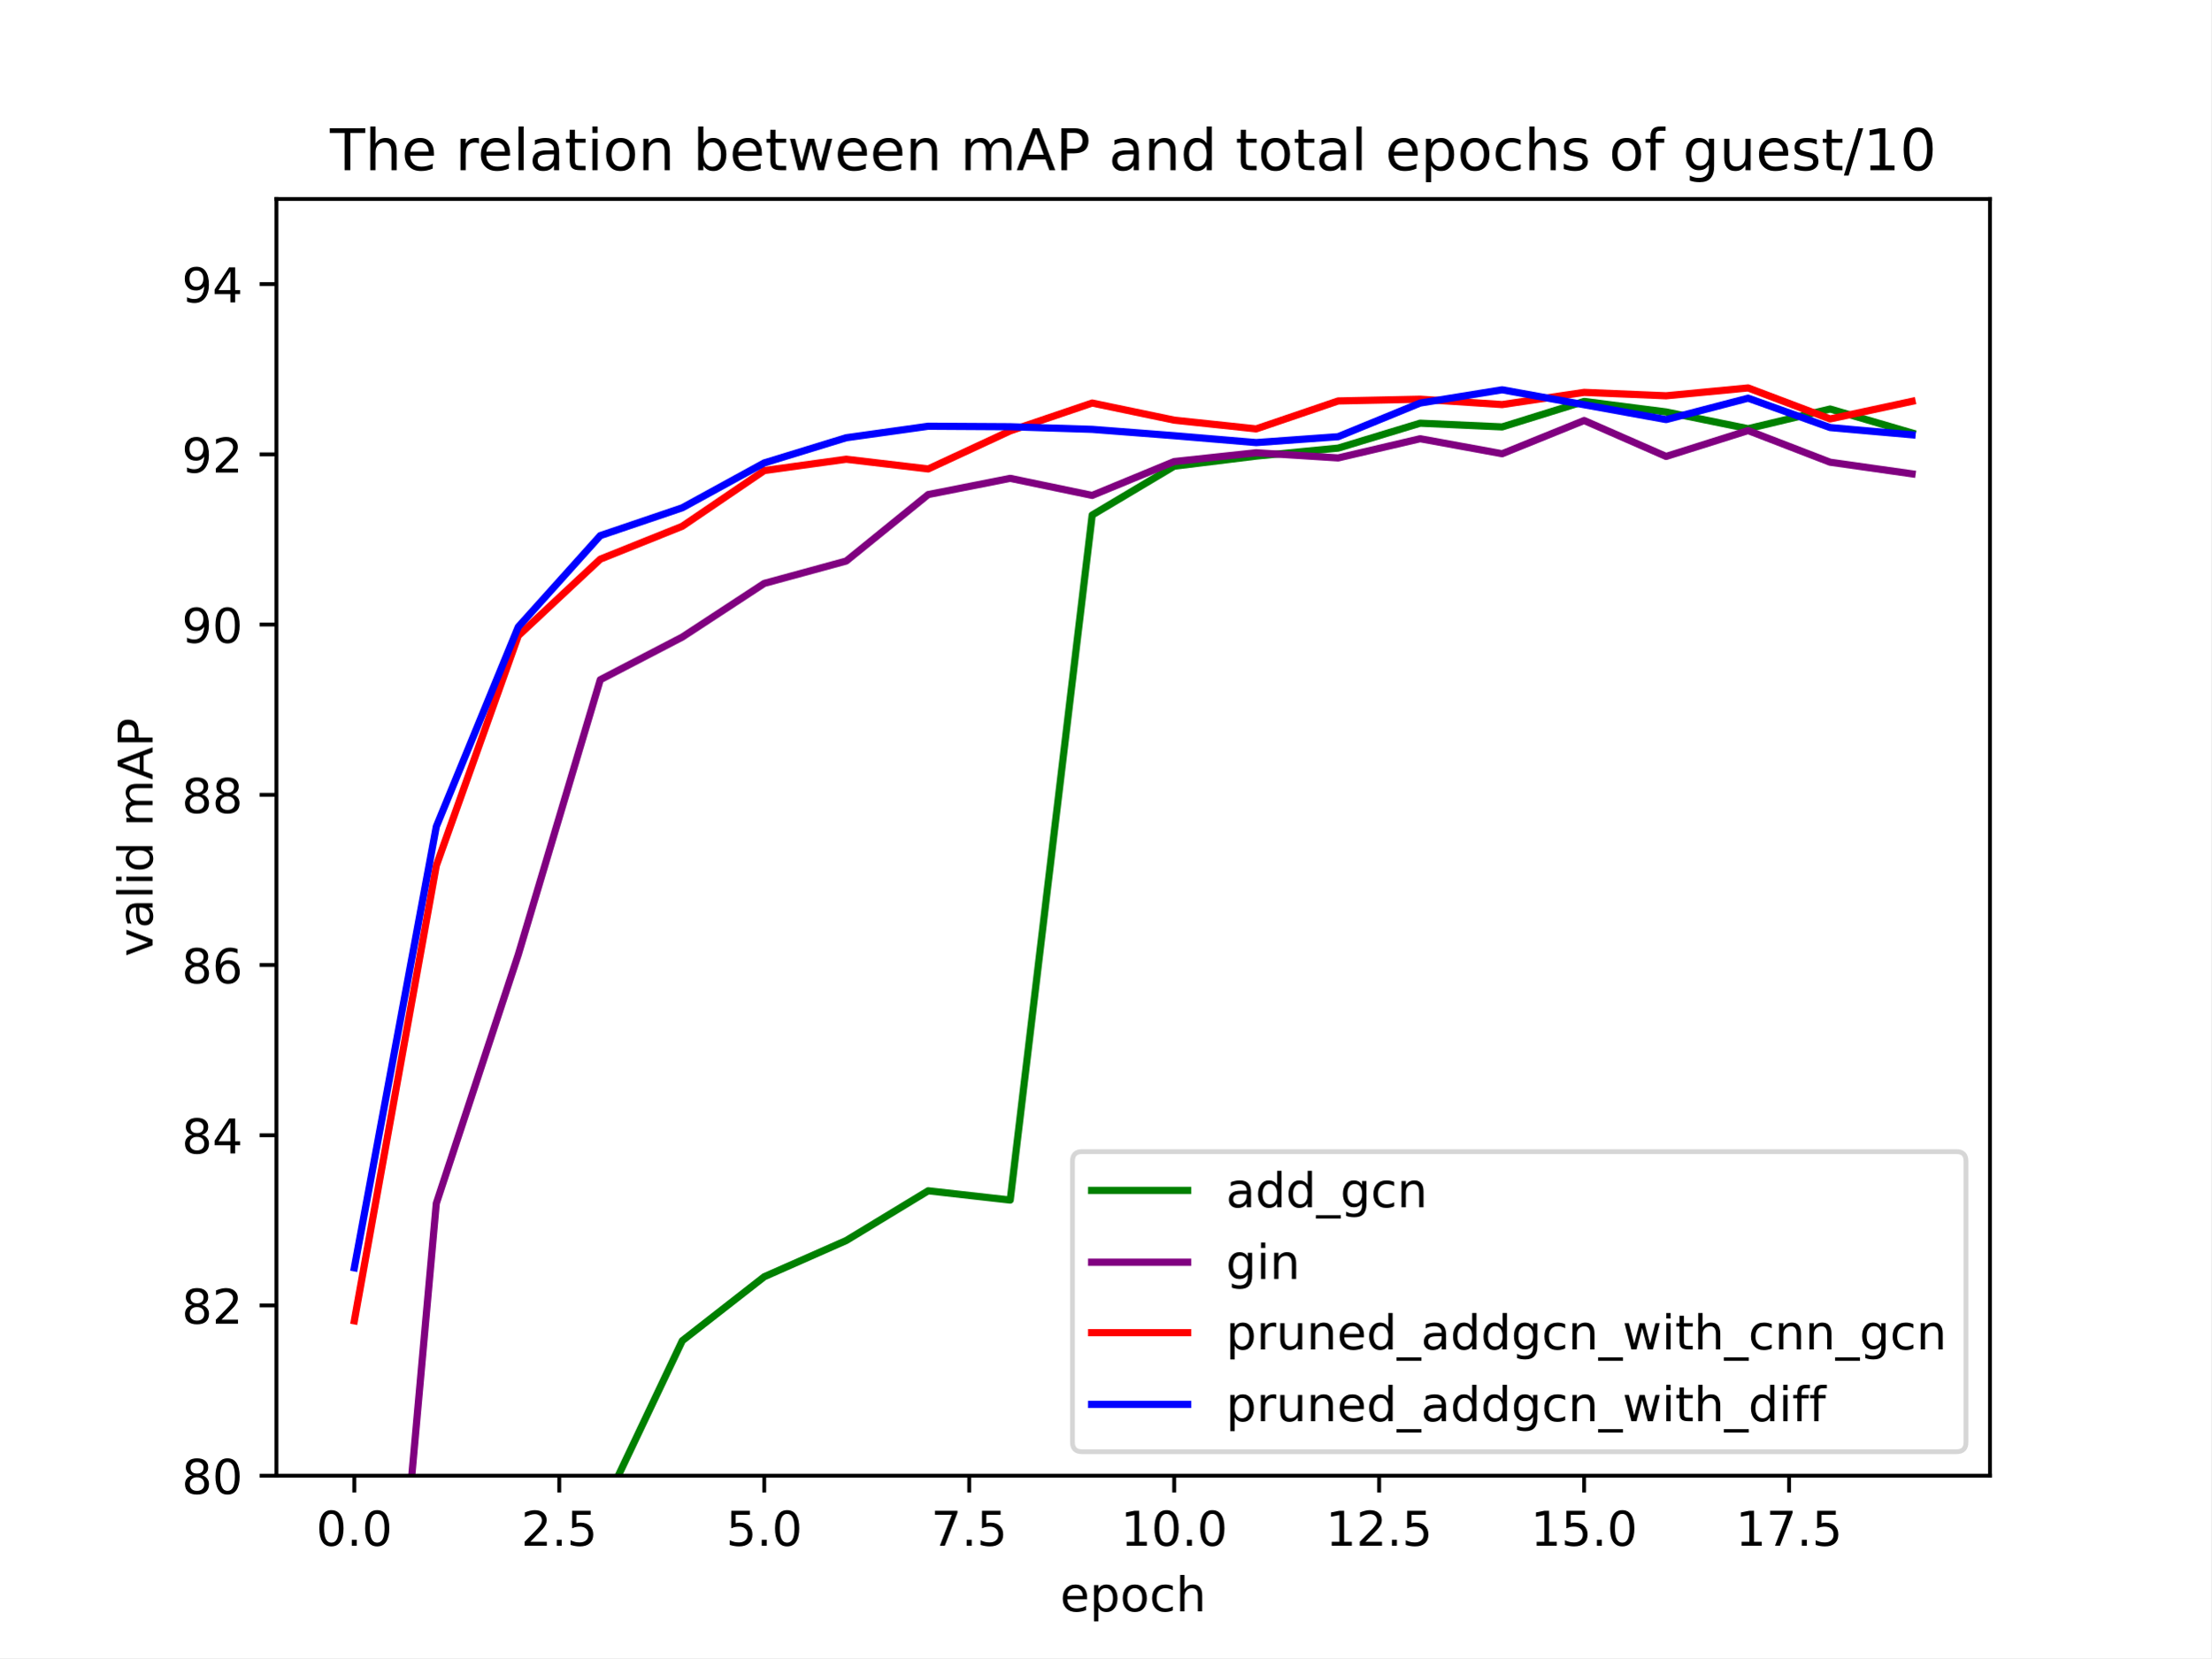
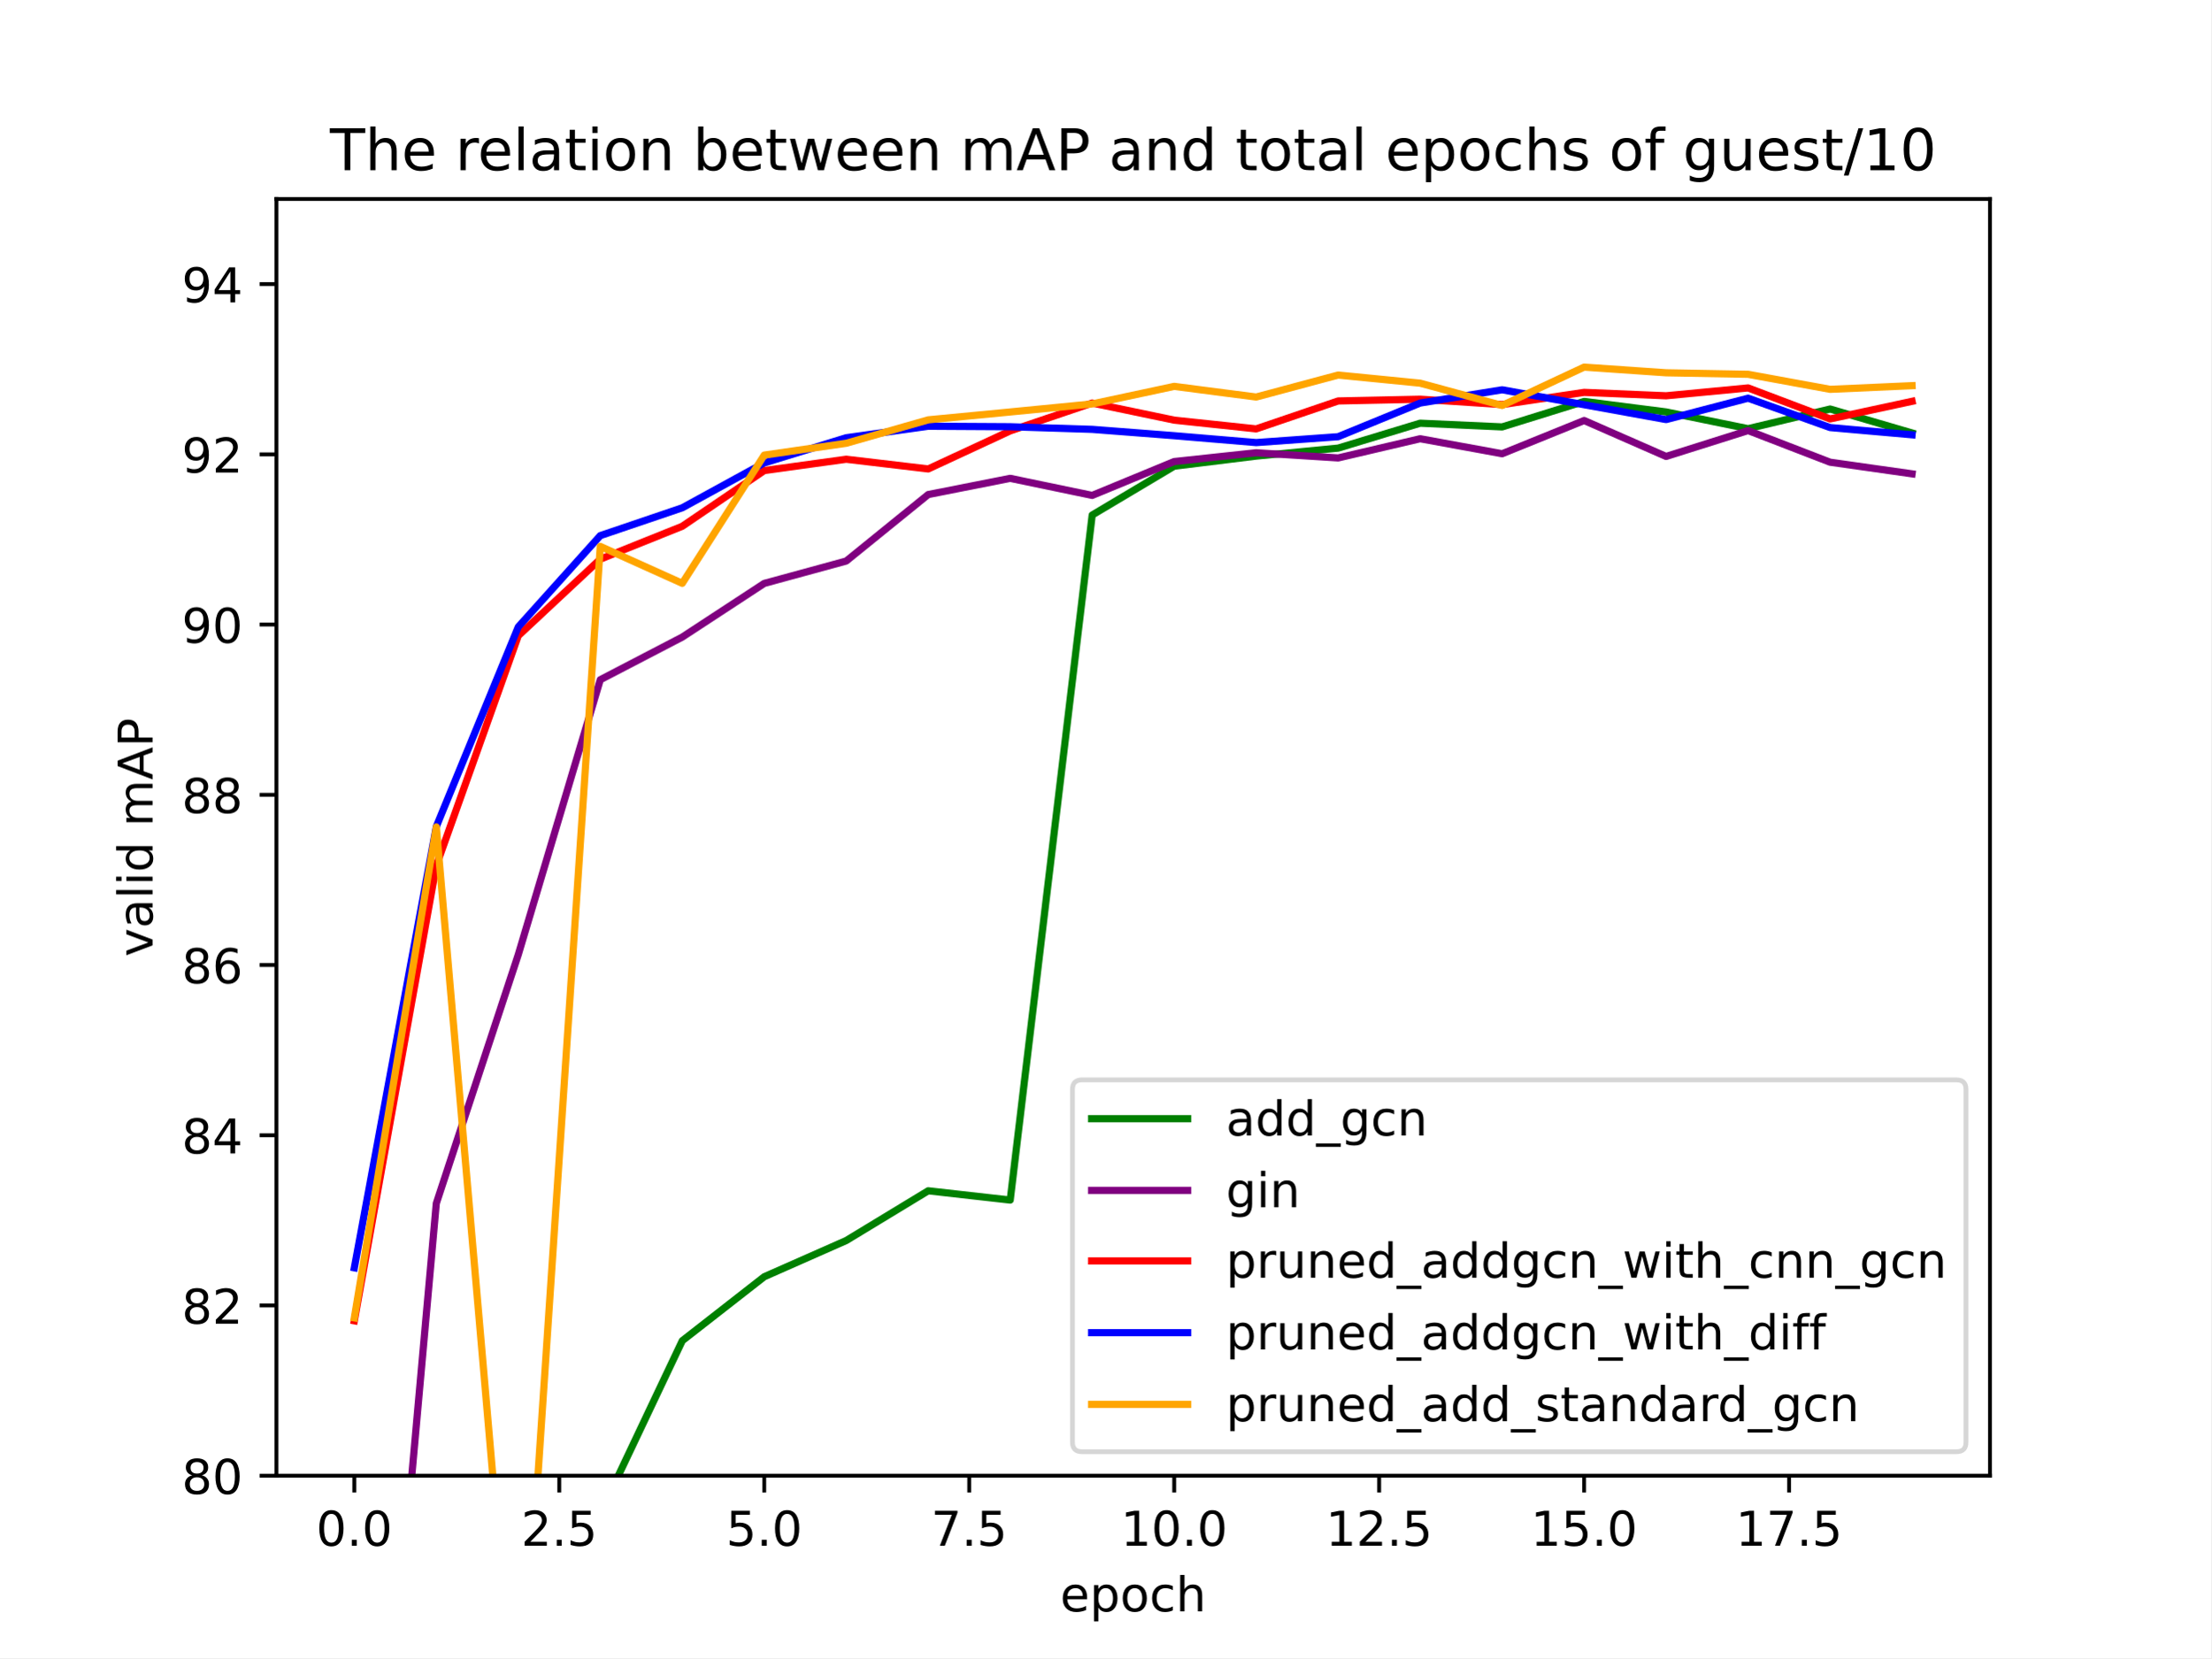
<svg xmlns="http://www.w3.org/2000/svg" xmlns:xlink="http://www.w3.org/1999/xlink" width="460.8pt" height="345.6pt" viewBox="0 0 460.8 345.6" version="1.1">
  <defs>
    <style type="text/css">*{stroke-linejoin: round; stroke-linecap: butt}</style>
  </defs>
  <g id="figure_1">
    <g id="patch_1">
      <path d="M 0 345.6  L 460.8 345.6  L 460.8 0  L 0 0  z " style="fill: #ffffff" />
    </g>
    <g id="axes_1">
      <g id="patch_2">
        <path d="M 57.6 307.584  L 414.72 307.584  L 414.72 41.472  L 57.6 41.472  z " style="fill: #ffffff" />
      </g>
      <g id="matplotlib.axis_1">
        <g id="xtick_1">
          <g id="line2d_1">
            <defs>
-               <path id="ma25e42fce1" d="M 0 0  L 0 3.5  " style="stroke: #000000; stroke-width: 0.8" />
+               <path id="mdd92898e09" d="M 0 0  L 0 3.5  " style="stroke: #000000; stroke-width: 0.8" />
            </defs>
            <g>
-               <use xlink:href="#ma25e42fce1" x="73.833" y="307.584" style="stroke: #000000; stroke-width: 0.8" />
+               <use xlink:href="#mdd92898e09" x="73.833" y="307.584" style="stroke: #000000; stroke-width: 0.8" />
            </g>
          </g>
          <g id="text_1">
            <g transform="translate(65.88116 322.1824) scale(0.1 -0.1)">
              <defs>
                <path id="DejaVuSans-30" d="M 2034 4250  Q 1547 4250 1301 3770  Q 1056 3291 1056 2328  Q 1056 1369 1301 889  Q 1547 409 2034 409  Q 2525 409 2770 889  Q 3016 1369 3016 2328  Q 3016 3291 2770 3770  Q 2525 4250 2034 4250  z M 2034 4750  Q 2819 4750 3233 4129  Q 3647 3509 3647 2328  Q 3647 1150 3233 529  Q 2819 -91 2034 -91  Q 1250 -91 836 529  Q 422 1150 422 2328  Q 422 3509 836 4129  Q 1250 4750 2034 4750  z " transform="scale(0.015625)" />
                <path id="DejaVuSans-2e" d="M 684 794  L 1344 794  L 1344 0  L 684 0  L 684 794  z " transform="scale(0.015625)" />
              </defs>
              <use xlink:href="#DejaVuSans-30" />
              <use xlink:href="#DejaVuSans-2e" x="63.623" />
              <use xlink:href="#DejaVuSans-30" x="95.41" />
            </g>
          </g>
        </g>
        <g id="xtick_2">
          <g id="line2d_2">
            <g>
-               <use xlink:href="#ma25e42fce1" x="116.55" y="307.584" style="stroke: #000000; stroke-width: 0.8" />
+               <use xlink:href="#mdd92898e09" x="116.55" y="307.584" style="stroke: #000000; stroke-width: 0.8" />
            </g>
          </g>
          <g id="text_2">
            <g transform="translate(108.5989 322.1824) scale(0.1 -0.1)">
              <defs>
                <path id="DejaVuSans-32" d="M 1228 531  L 3431 531  L 3431 0  L 469 0  L 469 531  Q 828 903 1448 1529  Q 2069 2156 2228 2338  Q 2531 2678 2651 2914  Q 2772 3150 2772 3378  Q 2772 3750 2511 3984  Q 2250 4219 1831 4219  Q 1534 4219 1204 4116  Q 875 4013 500 3803  L 500 4441  Q 881 4594 1212 4672  Q 1544 4750 1819 4750  Q 2544 4750 2975 4387  Q 3406 4025 3406 3419  Q 3406 3131 3298 2873  Q 3191 2616 2906 2266  Q 2828 2175 2409 1742  Q 1991 1309 1228 531  z " transform="scale(0.015625)" />
                <path id="DejaVuSans-35" d="M 691 4666  L 3169 4666  L 3169 4134  L 1269 4134  L 1269 2991  Q 1406 3038 1543 3061  Q 1681 3084 1819 3084  Q 2600 3084 3056 2656  Q 3513 2228 3513 1497  Q 3513 744 3044 326  Q 2575 -91 1722 -91  Q 1428 -91 1123 -41  Q 819 9 494 109  L 494 744  Q 775 591 1075 516  Q 1375 441 1709 441  Q 2250 441 2565 725  Q 2881 1009 2881 1497  Q 2881 1984 2565 2268  Q 2250 2553 1709 2553  Q 1456 2553 1204 2497  Q 953 2441 691 2322  L 691 4666  z " transform="scale(0.015625)" />
              </defs>
              <use xlink:href="#DejaVuSans-32" />
              <use xlink:href="#DejaVuSans-2e" x="63.623" />
              <use xlink:href="#DejaVuSans-35" x="95.41" />
            </g>
          </g>
        </g>
        <g id="xtick_3">
          <g id="line2d_3">
            <g>
-               <use xlink:href="#ma25e42fce1" x="159.268" y="307.584" style="stroke: #000000; stroke-width: 0.8" />
+               <use xlink:href="#mdd92898e09" x="159.268" y="307.584" style="stroke: #000000; stroke-width: 0.8" />
            </g>
          </g>
          <g id="text_3">
            <g transform="translate(151.3166 322.1824) scale(0.1 -0.1)">
              <use xlink:href="#DejaVuSans-35" />
              <use xlink:href="#DejaVuSans-2e" x="63.623" />
              <use xlink:href="#DejaVuSans-30" x="95.41" />
            </g>
          </g>
        </g>
        <g id="xtick_4">
          <g id="line2d_4">
            <g>
-               <use xlink:href="#ma25e42fce1" x="201.986" y="307.584" style="stroke: #000000; stroke-width: 0.8" />
+               <use xlink:href="#mdd92898e09" x="201.986" y="307.584" style="stroke: #000000; stroke-width: 0.8" />
            </g>
          </g>
          <g id="text_4">
            <g transform="translate(194.0343 322.1824) scale(0.1 -0.1)">
              <defs>
                <path id="DejaVuSans-37" d="M 525 4666  L 3525 4666  L 3525 4397  L 1831 0  L 1172 0  L 2766 4134  L 525 4134  L 525 4666  z " transform="scale(0.015625)" />
              </defs>
              <use xlink:href="#DejaVuSans-37" />
              <use xlink:href="#DejaVuSans-2e" x="63.623" />
              <use xlink:href="#DejaVuSans-35" x="95.41" />
            </g>
          </g>
        </g>
        <g id="xtick_5">
          <g id="line2d_5">
            <g>
-               <use xlink:href="#ma25e42fce1" x="244.704" y="307.584" style="stroke: #000000; stroke-width: 0.8" />
+               <use xlink:href="#mdd92898e09" x="244.704" y="307.584" style="stroke: #000000; stroke-width: 0.8" />
            </g>
          </g>
          <g id="text_5">
            <g transform="translate(233.5707 322.1824) scale(0.1 -0.1)">
              <defs>
                <path id="DejaVuSans-31" d="M 794 531  L 1825 531  L 1825 4091  L 703 3866  L 703 4441  L 1819 4666  L 2450 4666  L 2450 531  L 3481 531  L 3481 0  L 794 0  L 794 531  z " transform="scale(0.015625)" />
              </defs>
              <use xlink:href="#DejaVuSans-31" />
              <use xlink:href="#DejaVuSans-30" x="63.623" />
              <use xlink:href="#DejaVuSans-2e" x="127.246" />
              <use xlink:href="#DejaVuSans-30" x="159.033" />
            </g>
          </g>
        </g>
        <g id="xtick_6">
          <g id="line2d_6">
            <g>
-               <use xlink:href="#ma25e42fce1" x="287.421" y="307.584" style="stroke: #000000; stroke-width: 0.8" />
+               <use xlink:href="#mdd92898e09" x="287.421" y="307.584" style="stroke: #000000; stroke-width: 0.8" />
            </g>
          </g>
          <g id="text_6">
            <g transform="translate(276.2884 322.1824) scale(0.1 -0.1)">
              <use xlink:href="#DejaVuSans-31" />
              <use xlink:href="#DejaVuSans-32" x="63.623" />
              <use xlink:href="#DejaVuSans-2e" x="127.246" />
              <use xlink:href="#DejaVuSans-35" x="159.033" />
            </g>
          </g>
        </g>
        <g id="xtick_7">
          <g id="line2d_7">
            <g>
-               <use xlink:href="#ma25e42fce1" x="330.139" y="307.584" style="stroke: #000000; stroke-width: 0.8" />
+               <use xlink:href="#mdd92898e09" x="330.139" y="307.584" style="stroke: #000000; stroke-width: 0.8" />
            </g>
          </g>
          <g id="text_7">
            <g transform="translate(319.0061 322.1824) scale(0.1 -0.1)">
              <use xlink:href="#DejaVuSans-31" />
              <use xlink:href="#DejaVuSans-35" x="63.623" />
              <use xlink:href="#DejaVuSans-2e" x="127.246" />
              <use xlink:href="#DejaVuSans-30" x="159.033" />
            </g>
          </g>
        </g>
        <g id="xtick_8">
          <g id="line2d_8">
            <g>
-               <use xlink:href="#ma25e42fce1" x="372.857" y="307.584" style="stroke: #000000; stroke-width: 0.8" />
+               <use xlink:href="#mdd92898e09" x="372.857" y="307.584" style="stroke: #000000; stroke-width: 0.8" />
            </g>
          </g>
          <g id="text_8">
            <g transform="translate(361.7238 322.1824) scale(0.1 -0.1)">
              <use xlink:href="#DejaVuSans-31" />
              <use xlink:href="#DejaVuSans-37" x="63.623" />
              <use xlink:href="#DejaVuSans-2e" x="127.246" />
              <use xlink:href="#DejaVuSans-35" x="159.033" />
            </g>
          </g>
        </g>
        <g id="text_9">
          <g transform="translate(220.9319 335.8606) scale(0.1 -0.1)">
            <defs>
              <path id="DejaVuSans-65" d="M 3597 1894  L 3597 1613  L 953 1613  Q 991 1019 1311 708  Q 1631 397 2203 397  Q 2534 397 2845 478  Q 3156 559 3463 722  L 3463 178  Q 3153 47 2828 -22  Q 2503 -91 2169 -91  Q 1331 -91 842 396  Q 353 884 353 1716  Q 353 2575 817 3079  Q 1281 3584 2069 3584  Q 2775 3584 3186 3129  Q 3597 2675 3597 1894  z M 3022 2063  Q 3016 2534 2758 2815  Q 2500 3097 2075 3097  Q 1594 3097 1305 2825  Q 1016 2553 972 2059  L 3022 2063  z " transform="scale(0.015625)" />
              <path id="DejaVuSans-70" d="M 1159 525  L 1159 -1331  L 581 -1331  L 581 3500  L 1159 3500  L 1159 2969  Q 1341 3281 1617 3432  Q 1894 3584 2278 3584  Q 2916 3584 3314 3078  Q 3713 2572 3713 1747  Q 3713 922 3314 415  Q 2916 -91 2278 -91  Q 1894 -91 1617 61  Q 1341 213 1159 525  z M 3116 1747  Q 3116 2381 2855 2742  Q 2594 3103 2138 3103  Q 1681 3103 1420 2742  Q 1159 2381 1159 1747  Q 1159 1113 1420 752  Q 1681 391 2138 391  Q 2594 391 2855 752  Q 3116 1113 3116 1747  z " transform="scale(0.015625)" />
              <path id="DejaVuSans-6f" d="M 1959 3097  Q 1497 3097 1228 2736  Q 959 2375 959 1747  Q 959 1119 1226 758  Q 1494 397 1959 397  Q 2419 397 2687 759  Q 2956 1122 2956 1747  Q 2956 2369 2687 2733  Q 2419 3097 1959 3097  z M 1959 3584  Q 2709 3584 3137 3096  Q 3566 2609 3566 1747  Q 3566 888 3137 398  Q 2709 -91 1959 -91  Q 1206 -91 779 398  Q 353 888 353 1747  Q 353 2609 779 3096  Q 1206 3584 1959 3584  z " transform="scale(0.015625)" />
              <path id="DejaVuSans-63" d="M 3122 3366  L 3122 2828  Q 2878 2963 2633 3030  Q 2388 3097 2138 3097  Q 1578 3097 1268 2742  Q 959 2388 959 1747  Q 959 1106 1268 751  Q 1578 397 2138 397  Q 2388 397 2633 464  Q 2878 531 3122 666  L 3122 134  Q 2881 22 2623 -34  Q 2366 -91 2075 -91  Q 1284 -91 818 406  Q 353 903 353 1747  Q 353 2603 823 3093  Q 1294 3584 2113 3584  Q 2378 3584 2631 3529  Q 2884 3475 3122 3366  z " transform="scale(0.015625)" />
              <path id="DejaVuSans-68" d="M 3513 2113  L 3513 0  L 2938 0  L 2938 2094  Q 2938 2591 2744 2837  Q 2550 3084 2163 3084  Q 1697 3084 1428 2787  Q 1159 2491 1159 1978  L 1159 0  L 581 0  L 581 4863  L 1159 4863  L 1159 2956  Q 1366 3272 1645 3428  Q 1925 3584 2291 3584  Q 2894 3584 3203 3211  Q 3513 2838 3513 2113  z " transform="scale(0.015625)" />
            </defs>
            <use xlink:href="#DejaVuSans-65" />
            <use xlink:href="#DejaVuSans-70" x="61.523" />
            <use xlink:href="#DejaVuSans-6f" x="125" />
            <use xlink:href="#DejaVuSans-63" x="186.182" />
            <use xlink:href="#DejaVuSans-68" x="241.162" />
          </g>
        </g>
      </g>
      <g id="matplotlib.axis_2">
        <g id="ytick_1">
          <g id="line2d_9">
            <defs>
-               <path id="ma835b8e314" d="M 0 0  L -3.5 0  " style="stroke: #000000; stroke-width: 0.8" />
+               <path id="m74f73c6201" d="M 0 0  L -3.5 0  " style="stroke: #000000; stroke-width: 0.8" />
            </defs>
            <g>
-               <use xlink:href="#ma835b8e314" x="57.6" y="307.584" style="stroke: #000000; stroke-width: 0.8" />
+               <use xlink:href="#m74f73c6201" x="57.6" y="307.584" style="stroke: #000000; stroke-width: 0.8" />
            </g>
          </g>
          <g id="text_10">
            <g transform="translate(37.875 311.3832) scale(0.1 -0.1)">
              <defs>
                <path id="DejaVuSans-38" d="M 2034 2216  Q 1584 2216 1326 1975  Q 1069 1734 1069 1313  Q 1069 891 1326 650  Q 1584 409 2034 409  Q 2484 409 2743 651  Q 3003 894 3003 1313  Q 3003 1734 2745 1975  Q 2488 2216 2034 2216  z M 1403 2484  Q 997 2584 770 2862  Q 544 3141 544 3541  Q 544 4100 942 4425  Q 1341 4750 2034 4750  Q 2731 4750 3128 4425  Q 3525 4100 3525 3541  Q 3525 3141 3298 2862  Q 3072 2584 2669 2484  Q 3125 2378 3379 2068  Q 3634 1759 3634 1313  Q 3634 634 3220 271  Q 2806 -91 2034 -91  Q 1263 -91 848 271  Q 434 634 434 1313  Q 434 1759 690 2068  Q 947 2378 1403 2484  z M 1172 3481  Q 1172 3119 1398 2916  Q 1625 2713 2034 2713  Q 2441 2713 2670 2916  Q 2900 3119 2900 3481  Q 2900 3844 2670 4047  Q 2441 4250 2034 4250  Q 1625 4250 1398 4047  Q 1172 3844 1172 3481  z " transform="scale(0.015625)" />
              </defs>
              <use xlink:href="#DejaVuSans-38" />
              <use xlink:href="#DejaVuSans-30" x="63.623" />
            </g>
          </g>
        </g>
        <g id="ytick_2">
          <g id="line2d_10">
            <g>
-               <use xlink:href="#ma835b8e314" x="57.6" y="272.102" style="stroke: #000000; stroke-width: 0.8" />
+               <use xlink:href="#m74f73c6201" x="57.6" y="272.102" style="stroke: #000000; stroke-width: 0.8" />
            </g>
          </g>
          <g id="text_11">
            <g transform="translate(37.875 275.9016) scale(0.1 -0.1)">
              <use xlink:href="#DejaVuSans-38" />
              <use xlink:href="#DejaVuSans-32" x="63.623" />
            </g>
          </g>
        </g>
        <g id="ytick_3">
          <g id="line2d_11">
            <g>
-               <use xlink:href="#ma835b8e314" x="57.6" y="236.621" style="stroke: #000000; stroke-width: 0.8" />
+               <use xlink:href="#m74f73c6201" x="57.6" y="236.621" style="stroke: #000000; stroke-width: 0.8" />
            </g>
          </g>
          <g id="text_12">
            <g transform="translate(37.875 240.42) scale(0.1 -0.1)">
              <defs>
                <path id="DejaVuSans-34" d="M 2419 4116  L 825 1625  L 2419 1625  L 2419 4116  z M 2253 4666  L 3047 4666  L 3047 1625  L 3713 1625  L 3713 1100  L 3047 1100  L 3047 0  L 2419 0  L 2419 1100  L 313 1100  L 313 1709  L 2253 4666  z " transform="scale(0.015625)" />
              </defs>
              <use xlink:href="#DejaVuSans-38" />
              <use xlink:href="#DejaVuSans-34" x="63.623" />
            </g>
          </g>
        </g>
        <g id="ytick_4">
          <g id="line2d_12">
            <g>
-               <use xlink:href="#ma835b8e314" x="57.6" y="201.139" style="stroke: #000000; stroke-width: 0.8" />
+               <use xlink:href="#m74f73c6201" x="57.6" y="201.139" style="stroke: #000000; stroke-width: 0.8" />
            </g>
          </g>
          <g id="text_13">
            <g transform="translate(37.875 204.9384) scale(0.1 -0.1)">
              <defs>
                <path id="DejaVuSans-36" d="M 2113 2584  Q 1688 2584 1439 2293  Q 1191 2003 1191 1497  Q 1191 994 1439 701  Q 1688 409 2113 409  Q 2538 409 2786 701  Q 3034 994 3034 1497  Q 3034 2003 2786 2293  Q 2538 2584 2113 2584  z M 3366 4563  L 3366 3988  Q 3128 4100 2886 4159  Q 2644 4219 2406 4219  Q 1781 4219 1451 3797  Q 1122 3375 1075 2522  Q 1259 2794 1537 2939  Q 1816 3084 2150 3084  Q 2853 3084 3261 2657  Q 3669 2231 3669 1497  Q 3669 778 3244 343  Q 2819 -91 2113 -91  Q 1303 -91 875 529  Q 447 1150 447 2328  Q 447 3434 972 4092  Q 1497 4750 2381 4750  Q 2619 4750 2861 4703  Q 3103 4656 3366 4563  z " transform="scale(0.015625)" />
              </defs>
              <use xlink:href="#DejaVuSans-38" />
              <use xlink:href="#DejaVuSans-36" x="63.623" />
            </g>
          </g>
        </g>
        <g id="ytick_5">
          <g id="line2d_13">
            <g>
-               <use xlink:href="#ma835b8e314" x="57.6" y="165.658" style="stroke: #000000; stroke-width: 0.8" />
+               <use xlink:href="#m74f73c6201" x="57.6" y="165.658" style="stroke: #000000; stroke-width: 0.8" />
            </g>
          </g>
          <g id="text_14">
            <g transform="translate(37.875 169.4568) scale(0.1 -0.1)">
              <use xlink:href="#DejaVuSans-38" />
              <use xlink:href="#DejaVuSans-38" x="63.623" />
            </g>
          </g>
        </g>
        <g id="ytick_6">
          <g id="line2d_14">
            <g>
-               <use xlink:href="#ma835b8e314" x="57.6" y="130.176" style="stroke: #000000; stroke-width: 0.8" />
+               <use xlink:href="#m74f73c6201" x="57.6" y="130.176" style="stroke: #000000; stroke-width: 0.8" />
            </g>
          </g>
          <g id="text_15">
            <g transform="translate(37.875 133.9752) scale(0.1 -0.1)">
              <defs>
                <path id="DejaVuSans-39" d="M 703 97  L 703 672  Q 941 559 1184 500  Q 1428 441 1663 441  Q 2288 441 2617 861  Q 2947 1281 2994 2138  Q 2813 1869 2534 1725  Q 2256 1581 1919 1581  Q 1219 1581 811 2004  Q 403 2428 403 3163  Q 403 3881 828 4315  Q 1253 4750 1959 4750  Q 2769 4750 3195 4129  Q 3622 3509 3622 2328  Q 3622 1225 3098 567  Q 2575 -91 1691 -91  Q 1453 -91 1209 -44  Q 966 3 703 97  z M 1959 2075  Q 2384 2075 2632 2365  Q 2881 2656 2881 3163  Q 2881 3666 2632 3958  Q 2384 4250 1959 4250  Q 1534 4250 1286 3958  Q 1038 3666 1038 3163  Q 1038 2656 1286 2365  Q 1534 2075 1959 2075  z " transform="scale(0.015625)" />
              </defs>
              <use xlink:href="#DejaVuSans-39" />
              <use xlink:href="#DejaVuSans-30" x="63.623" />
            </g>
          </g>
        </g>
        <g id="ytick_7">
          <g id="line2d_15">
            <g>
-               <use xlink:href="#ma835b8e314" x="57.6" y="94.694" style="stroke: #000000; stroke-width: 0.8" />
+               <use xlink:href="#m74f73c6201" x="57.6" y="94.694" style="stroke: #000000; stroke-width: 0.8" />
            </g>
          </g>
          <g id="text_16">
            <g transform="translate(37.875 98.49362) scale(0.1 -0.1)">
              <use xlink:href="#DejaVuSans-39" />
              <use xlink:href="#DejaVuSans-32" x="63.623" />
            </g>
          </g>
        </g>
        <g id="ytick_8">
          <g id="line2d_16">
            <g>
-               <use xlink:href="#ma835b8e314" x="57.6" y="59.213" style="stroke: #000000; stroke-width: 0.8" />
+               <use xlink:href="#m74f73c6201" x="57.6" y="59.213" style="stroke: #000000; stroke-width: 0.8" />
            </g>
          </g>
          <g id="text_17">
            <g transform="translate(37.875 63.01202) scale(0.1 -0.1)">
              <use xlink:href="#DejaVuSans-39" />
              <use xlink:href="#DejaVuSans-34" x="63.623" />
            </g>
          </g>
        </g>
        <g id="text_18">
          <g transform="translate(31.79531 199.3983) rotate(-90) scale(0.1 -0.1)">
            <defs>
              <path id="DejaVuSans-76" d="M 191 3500  L 800 3500  L 1894 563  L 2988 3500  L 3597 3500  L 2284 0  L 1503 0  L 191 3500  z " transform="scale(0.015625)" />
              <path id="DejaVuSans-61" d="M 2194 1759  Q 1497 1759 1228 1600  Q 959 1441 959 1056  Q 959 750 1161 570  Q 1363 391 1709 391  Q 2188 391 2477 730  Q 2766 1069 2766 1631  L 2766 1759  L 2194 1759  z M 3341 1997  L 3341 0  L 2766 0  L 2766 531  Q 2569 213 2275 61  Q 1981 -91 1556 -91  Q 1019 -91 701 211  Q 384 513 384 1019  Q 384 1609 779 1909  Q 1175 2209 1959 2209  L 2766 2209  L 2766 2266  Q 2766 2663 2505 2880  Q 2244 3097 1772 3097  Q 1472 3097 1187 3025  Q 903 2953 641 2809  L 641 3341  Q 956 3463 1253 3523  Q 1550 3584 1831 3584  Q 2591 3584 2966 3190  Q 3341 2797 3341 1997  z " transform="scale(0.015625)" />
              <path id="DejaVuSans-6c" d="M 603 4863  L 1178 4863  L 1178 0  L 603 0  L 603 4863  z " transform="scale(0.015625)" />
              <path id="DejaVuSans-69" d="M 603 3500  L 1178 3500  L 1178 0  L 603 0  L 603 3500  z M 603 4863  L 1178 4863  L 1178 4134  L 603 4134  L 603 4863  z " transform="scale(0.015625)" />
              <path id="DejaVuSans-64" d="M 2906 2969  L 2906 4863  L 3481 4863  L 3481 0  L 2906 0  L 2906 525  Q 2725 213 2448 61  Q 2172 -91 1784 -91  Q 1150 -91 751 415  Q 353 922 353 1747  Q 353 2572 751 3078  Q 1150 3584 1784 3584  Q 2172 3584 2448 3432  Q 2725 3281 2906 2969  z M 947 1747  Q 947 1113 1208 752  Q 1469 391 1925 391  Q 2381 391 2643 752  Q 2906 1113 2906 1747  Q 2906 2381 2643 2742  Q 2381 3103 1925 3103  Q 1469 3103 1208 2742  Q 947 2381 947 1747  z " transform="scale(0.015625)" />
              <path id="DejaVuSans-20" transform="scale(0.015625)" />
              <path id="DejaVuSans-6d" d="M 3328 2828  Q 3544 3216 3844 3400  Q 4144 3584 4550 3584  Q 5097 3584 5394 3201  Q 5691 2819 5691 2113  L 5691 0  L 5113 0  L 5113 2094  Q 5113 2597 4934 2840  Q 4756 3084 4391 3084  Q 3944 3084 3684 2787  Q 3425 2491 3425 1978  L 3425 0  L 2847 0  L 2847 2094  Q 2847 2600 2669 2842  Q 2491 3084 2119 3084  Q 1678 3084 1418 2786  Q 1159 2488 1159 1978  L 1159 0  L 581 0  L 581 3500  L 1159 3500  L 1159 2956  Q 1356 3278 1631 3431  Q 1906 3584 2284 3584  Q 2666 3584 2933 3390  Q 3200 3197 3328 2828  z " transform="scale(0.015625)" />
              <path id="DejaVuSans-41" d="M 2188 4044  L 1331 1722  L 3047 1722  L 2188 4044  z M 1831 4666  L 2547 4666  L 4325 0  L 3669 0  L 3244 1197  L 1141 1197  L 716 0  L 50 0  L 1831 4666  z " transform="scale(0.015625)" />
              <path id="DejaVuSans-50" d="M 1259 4147  L 1259 2394  L 2053 2394  Q 2494 2394 2734 2622  Q 2975 2850 2975 3272  Q 2975 3691 2734 3919  Q 2494 4147 2053 4147  L 1259 4147  z M 628 4666  L 2053 4666  Q 2838 4666 3239 4311  Q 3641 3956 3641 3272  Q 3641 2581 3239 2228  Q 2838 1875 2053 1875  L 1259 1875  L 1259 0  L 628 0  L 628 4666  z " transform="scale(0.015625)" />
            </defs>
            <use xlink:href="#DejaVuSans-76" />
            <use xlink:href="#DejaVuSans-61" x="59.18" />
            <use xlink:href="#DejaVuSans-6c" x="120.459" />
            <use xlink:href="#DejaVuSans-69" x="148.242" />
            <use xlink:href="#DejaVuSans-64" x="176.025" />
            <use xlink:href="#DejaVuSans-20" x="239.502" />
            <use xlink:href="#DejaVuSans-6d" x="271.289" />
            <use xlink:href="#DejaVuSans-41" x="368.701" />
            <use xlink:href="#DejaVuSans-50" x="437.109" />
          </g>
        </g>
      </g>
      <g id="line2d_17">
-         <path d="M 112.018 346.6  L 125.094 315.504  L 142.181 279.458  L 159.268 266.115  L 176.355 258.567  L 193.442 248.201  L 210.529 250.135  L 227.616 107.345  L 244.704 97.166  L 261.791 95.058  L 278.878 93.395  L 295.965 88.202  L 313.052 88.978  L 330.139 83.665  L 347.226 85.856  L 364.313 89.347  L 381.4 85.249  L 398.487 90.242  " clip-path="url(#ped103fea12)" style="fill: none; stroke: #008000; stroke-width: 1.5; stroke-linecap: square" />
+         <path d="M 112.018 346.6  L 125.094 315.504  L 142.181 279.458  L 159.268 266.115  L 176.355 258.567  L 193.442 248.201  L 210.529 250.135  L 227.616 107.345  L 244.704 97.166  L 261.791 95.058  L 278.878 93.395  L 295.965 88.202  L 313.052 88.978  L 330.139 83.665  L 347.226 85.856  L 364.313 89.347  L 381.4 85.249  L 398.487 90.242  " clip-path="url(#pd2387ab0b2)" style="fill: none; stroke: #008000; stroke-width: 1.5; stroke-linecap: square" />
      </g>
      <g id="line2d_18">
-         <path d="M 82.3 346.6  L 90.92 250.819  L 108.007 198.965  L 125.094 141.677  L 142.181 132.787  L 159.268 121.595  L 176.355 116.932  L 193.442 103.075  L 210.529 99.697  L 227.616 103.254  L 244.704 96.198  L 261.791 94.361  L 278.878 95.444  L 295.965 91.441  L 313.052 94.566  L 330.139 87.639  L 347.226 95.131  L 364.313 89.737  L 381.4 96.333  L 398.487 98.761  " clip-path="url(#ped103fea12)" style="fill: none; stroke: #800080; stroke-width: 1.5; stroke-linecap: square" />
+         <path d="M 82.3 346.6  L 90.92 250.819  L 108.007 198.965  L 125.094 141.677  L 142.181 132.787  L 159.268 121.595  L 176.355 116.932  L 193.442 103.075  L 210.529 99.697  L 227.616 103.254  L 244.704 96.198  L 261.791 94.361  L 278.878 95.444  L 295.965 91.441  L 313.052 94.566  L 330.139 87.639  L 347.226 95.131  L 364.313 89.737  L 381.4 96.333  L 398.487 98.761  " clip-path="url(#pd2387ab0b2)" style="fill: none; stroke: #800080; stroke-width: 1.5; stroke-linecap: square" />
      </g>
      <g id="line2d_19">
-         <path d="M 73.833 275.306  L 90.92 180.423  L 108.007 132.504  L 125.094 116.543  L 142.181 109.689  L 159.268 98.078  L 176.355 95.711  L 193.442 97.737  L 210.529 89.802  L 227.616 83.999  L 244.704 87.564  L 261.791 89.386  L 278.878 83.566  L 295.965 83.198  L 313.052 84.322  L 330.139 81.776  L 347.226 82.489  L 364.313 80.85  L 381.4 87.314  L 398.487 83.641  " clip-path="url(#ped103fea12)" style="fill: none; stroke: #ff0000; stroke-width: 1.5; stroke-linecap: square" />
+         <path d="M 73.833 275.306  L 90.92 180.423  L 108.007 132.504  L 125.094 116.543  L 142.181 109.689  L 159.268 98.078  L 176.355 95.711  L 193.442 97.737  L 210.529 89.802  L 227.616 83.999  L 244.704 87.564  L 261.791 89.386  L 278.878 83.566  L 295.965 83.198  L 313.052 84.322  L 330.139 81.776  L 347.226 82.489  L 364.313 80.85  L 381.4 87.314  L 398.487 83.641  " clip-path="url(#pd2387ab0b2)" style="fill: none; stroke: #ff0000; stroke-width: 1.5; stroke-linecap: square" />
      </g>
      <g id="line2d_20">
-         <path d="M 73.833 264.262  L 90.92 172.281  L 108.007 130.663  L 125.094 111.636  L 142.181 105.838  L 159.268 96.479  L 176.355 91.233  L 193.442 88.837  L 210.529 88.94  L 227.616 89.484  L 244.704 90.807  L 261.791 92.246  L 278.878 91.013  L 295.965 84.002  L 313.052 81.233  L 330.139 84.35  L 347.226 87.448  L 364.313 82.988  L 381.4 89.11  L 398.487 90.621  " clip-path="url(#ped103fea12)" style="fill: none; stroke: #0000ff; stroke-width: 1.5; stroke-linecap: square" />
+         <path d="M 73.833 264.262  L 90.92 172.281  L 108.007 130.663  L 125.094 111.636  L 142.181 105.838  L 159.268 96.479  L 176.355 91.233  L 193.442 88.837  L 210.529 88.94  L 227.616 89.484  L 244.704 90.807  L 261.791 92.246  L 278.878 91.013  L 295.965 84.002  L 313.052 81.233  L 330.139 84.35  L 347.226 87.448  L 364.313 82.988  L 381.4 89.11  L 398.487 90.621  " clip-path="url(#pd2387ab0b2)" style="fill: none; stroke: #0000ff; stroke-width: 1.5; stroke-linecap: square" />
+       </g>
+       <g id="line2d_21">
+         <path d="M 73.833 274.693  L 90.92 172.359  L 106.091 346.6  M 109.483 346.6  L 125.094 113.882  L 142.181 121.576  L 159.268 94.851  L 176.355 92.383  L 193.442 87.503  L 210.529 85.862  L 227.616 84.185  L 244.704 80.528  L 261.791 82.748  L 278.878 78.165  L 295.965 79.857  L 313.052 84.508  L 330.139 76.511  L 347.226 77.696  L 364.313 78.01  L 381.4 81.145  L 398.487 80.381  " clip-path="url(#pd2387ab0b2)" style="fill: none; stroke: #ffa500; stroke-width: 1.5; stroke-linecap: square" />
      </g>
      <g id="patch_3">
        <path d="M 57.6 307.584  L 57.6 41.472  " style="fill: none; stroke: #000000; stroke-width: 0.8; stroke-linejoin: miter; stroke-linecap: square" />
      </g>
      <g id="patch_4">
        <path d="M 414.72 307.584  L 414.72 41.472  " style="fill: none; stroke: #000000; stroke-width: 0.8; stroke-linejoin: miter; stroke-linecap: square" />
      </g>
      <g id="patch_5">
        <path d="M 57.6 307.584  L 414.72 307.584  " style="fill: none; stroke: #000000; stroke-width: 0.8; stroke-linejoin: miter; stroke-linecap: square" />
      </g>
      <g id="patch_6">
        <path d="M 57.6 41.472  L 414.72 41.472  " style="fill: none; stroke: #000000; stroke-width: 0.8; stroke-linejoin: miter; stroke-linecap: square" />
      </g>
      <g id="text_19">
        <g transform="translate(68.745 35.472) scale(0.12 -0.12)">
          <defs>
            <path id="DejaVuSans-54" d="M -19 4666  L 3928 4666  L 3928 4134  L 2272 4134  L 2272 0  L 1638 0  L 1638 4134  L -19 4134  L -19 4666  z " transform="scale(0.015625)" />
            <path id="DejaVuSans-72" d="M 2631 2963  Q 2534 3019 2420 3045  Q 2306 3072 2169 3072  Q 1681 3072 1420 2755  Q 1159 2438 1159 1844  L 1159 0  L 581 0  L 581 3500  L 1159 3500  L 1159 2956  Q 1341 3275 1631 3429  Q 1922 3584 2338 3584  Q 2397 3584 2469 3576  Q 2541 3569 2628 3553  L 2631 2963  z " transform="scale(0.015625)" />
            <path id="DejaVuSans-74" d="M 1172 4494  L 1172 3500  L 2356 3500  L 2356 3053  L 1172 3053  L 1172 1153  Q 1172 725 1289 603  Q 1406 481 1766 481  L 2356 481  L 2356 0  L 1766 0  Q 1100 0 847 248  Q 594 497 594 1153  L 594 3053  L 172 3053  L 172 3500  L 594 3500  L 594 4494  L 1172 4494  z " transform="scale(0.015625)" />
            <path id="DejaVuSans-6e" d="M 3513 2113  L 3513 0  L 2938 0  L 2938 2094  Q 2938 2591 2744 2837  Q 2550 3084 2163 3084  Q 1697 3084 1428 2787  Q 1159 2491 1159 1978  L 1159 0  L 581 0  L 581 3500  L 1159 3500  L 1159 2956  Q 1366 3272 1645 3428  Q 1925 3584 2291 3584  Q 2894 3584 3203 3211  Q 3513 2838 3513 2113  z " transform="scale(0.015625)" />
            <path id="DejaVuSans-62" d="M 3116 1747  Q 3116 2381 2855 2742  Q 2594 3103 2138 3103  Q 1681 3103 1420 2742  Q 1159 2381 1159 1747  Q 1159 1113 1420 752  Q 1681 391 2138 391  Q 2594 391 2855 752  Q 3116 1113 3116 1747  z M 1159 2969  Q 1341 3281 1617 3432  Q 1894 3584 2278 3584  Q 2916 3584 3314 3078  Q 3713 2572 3713 1747  Q 3713 922 3314 415  Q 2916 -91 2278 -91  Q 1894 -91 1617 61  Q 1341 213 1159 525  L 1159 0  L 581 0  L 581 4863  L 1159 4863  L 1159 2969  z " transform="scale(0.015625)" />
            <path id="DejaVuSans-77" d="M 269 3500  L 844 3500  L 1563 769  L 2278 3500  L 2956 3500  L 3675 769  L 4391 3500  L 4966 3500  L 4050 0  L 3372 0  L 2619 2869  L 1863 0  L 1184 0  L 269 3500  z " transform="scale(0.015625)" />
            <path id="DejaVuSans-73" d="M 2834 3397  L 2834 2853  Q 2591 2978 2328 3040  Q 2066 3103 1784 3103  Q 1356 3103 1142 2972  Q 928 2841 928 2578  Q 928 2378 1081 2264  Q 1234 2150 1697 2047  L 1894 2003  Q 2506 1872 2764 1633  Q 3022 1394 3022 966  Q 3022 478 2636 193  Q 2250 -91 1575 -91  Q 1294 -91 989 -36  Q 684 19 347 128  L 347 722  Q 666 556 975 473  Q 1284 391 1588 391  Q 1994 391 2212 530  Q 2431 669 2431 922  Q 2431 1156 2273 1281  Q 2116 1406 1581 1522  L 1381 1569  Q 847 1681 609 1914  Q 372 2147 372 2553  Q 372 3047 722 3315  Q 1072 3584 1716 3584  Q 2034 3584 2315 3537  Q 2597 3491 2834 3397  z " transform="scale(0.015625)" />
            <path id="DejaVuSans-66" d="M 2375 4863  L 2375 4384  L 1825 4384  Q 1516 4384 1395 4259  Q 1275 4134 1275 3809  L 1275 3500  L 2222 3500  L 2222 3053  L 1275 3053  L 1275 0  L 697 0  L 697 3053  L 147 3053  L 147 3500  L 697 3500  L 697 3744  Q 697 4328 969 4595  Q 1241 4863 1831 4863  L 2375 4863  z " transform="scale(0.015625)" />
            <path id="DejaVuSans-67" d="M 2906 1791  Q 2906 2416 2648 2759  Q 2391 3103 1925 3103  Q 1463 3103 1205 2759  Q 947 2416 947 1791  Q 947 1169 1205 825  Q 1463 481 1925 481  Q 2391 481 2648 825  Q 2906 1169 2906 1791  z M 3481 434  Q 3481 -459 3084 -895  Q 2688 -1331 1869 -1331  Q 1566 -1331 1297 -1286  Q 1028 -1241 775 -1147  L 775 -588  Q 1028 -725 1275 -790  Q 1522 -856 1778 -856  Q 2344 -856 2625 -561  Q 2906 -266 2906 331  L 2906 616  Q 2728 306 2450 153  Q 2172 0 1784 0  Q 1141 0 747 490  Q 353 981 353 1791  Q 353 2603 747 3093  Q 1141 3584 1784 3584  Q 2172 3584 2450 3431  Q 2728 3278 2906 2969  L 2906 3500  L 3481 3500  L 3481 434  z " transform="scale(0.015625)" />
            <path id="DejaVuSans-75" d="M 544 1381  L 544 3500  L 1119 3500  L 1119 1403  Q 1119 906 1312 657  Q 1506 409 1894 409  Q 2359 409 2629 706  Q 2900 1003 2900 1516  L 2900 3500  L 3475 3500  L 3475 0  L 2900 0  L 2900 538  Q 2691 219 2414 64  Q 2138 -91 1772 -91  Q 1169 -91 856 284  Q 544 659 544 1381  z M 1991 3584  L 1991 3584  z " transform="scale(0.015625)" />
            <path id="DejaVuSans-2f" d="M 1625 4666  L 2156 4666  L 531 -594  L 0 -594  L 1625 4666  z " transform="scale(0.015625)" />
          </defs>
          <use xlink:href="#DejaVuSans-54" />
          <use xlink:href="#DejaVuSans-68" x="61.084" />
          <use xlink:href="#DejaVuSans-65" x="124.463" />
          <use xlink:href="#DejaVuSans-20" x="185.986" />
          <use xlink:href="#DejaVuSans-72" x="217.773" />
          <use xlink:href="#DejaVuSans-65" x="256.637" />
          <use xlink:href="#DejaVuSans-6c" x="318.16" />
          <use xlink:href="#DejaVuSans-61" x="345.943" />
          <use xlink:href="#DejaVuSans-74" x="407.223" />
          <use xlink:href="#DejaVuSans-69" x="446.432" />
          <use xlink:href="#DejaVuSans-6f" x="474.215" />
          <use xlink:href="#DejaVuSans-6e" x="535.396" />
          <use xlink:href="#DejaVuSans-20" x="598.775" />
          <use xlink:href="#DejaVuSans-62" x="630.562" />
          <use xlink:href="#DejaVuSans-65" x="694.039" />
          <use xlink:href="#DejaVuSans-74" x="755.562" />
          <use xlink:href="#DejaVuSans-77" x="794.771" />
          <use xlink:href="#DejaVuSans-65" x="876.559" />
          <use xlink:href="#DejaVuSans-65" x="938.082" />
          <use xlink:href="#DejaVuSans-6e" x="999.605" />
          <use xlink:href="#DejaVuSans-20" x="1062.984" />
          <use xlink:href="#DejaVuSans-6d" x="1094.771" />
          <use xlink:href="#DejaVuSans-41" x="1192.184" />
          <use xlink:href="#DejaVuSans-50" x="1260.592" />
          <use xlink:href="#DejaVuSans-20" x="1320.895" />
          <use xlink:href="#DejaVuSans-61" x="1352.682" />
          <use xlink:href="#DejaVuSans-6e" x="1413.961" />
          <use xlink:href="#DejaVuSans-64" x="1477.34" />
          <use xlink:href="#DejaVuSans-20" x="1540.816" />
          <use xlink:href="#DejaVuSans-74" x="1572.604" />
          <use xlink:href="#DejaVuSans-6f" x="1611.812" />
          <use xlink:href="#DejaVuSans-74" x="1672.994" />
          <use xlink:href="#DejaVuSans-61" x="1712.203" />
          <use xlink:href="#DejaVuSans-6c" x="1773.482" />
          <use xlink:href="#DejaVuSans-20" x="1801.266" />
          <use xlink:href="#DejaVuSans-65" x="1833.053" />
          <use xlink:href="#DejaVuSans-70" x="1894.576" />
          <use xlink:href="#DejaVuSans-6f" x="1958.053" />
          <use xlink:href="#DejaVuSans-63" x="2019.234" />
          <use xlink:href="#DejaVuSans-68" x="2074.215" />
          <use xlink:href="#DejaVuSans-73" x="2137.594" />
          <use xlink:href="#DejaVuSans-20" x="2189.693" />
          <use xlink:href="#DejaVuSans-6f" x="2221.48" />
          <use xlink:href="#DejaVuSans-66" x="2282.662" />
          <use xlink:href="#DejaVuSans-20" x="2317.867" />
          <use xlink:href="#DejaVuSans-67" x="2349.654" />
          <use xlink:href="#DejaVuSans-75" x="2413.131" />
          <use xlink:href="#DejaVuSans-65" x="2476.51" />
          <use xlink:href="#DejaVuSans-73" x="2538.033" />
          <use xlink:href="#DejaVuSans-74" x="2590.133" />
          <use xlink:href="#DejaVuSans-2f" x="2629.342" />
          <use xlink:href="#DejaVuSans-31" x="2663.033" />
          <use xlink:href="#DejaVuSans-30" x="2726.656" />
        </g>
      </g>
      <g id="legend_1">
        <g id="patch_7">
-           <path d="M 225.503 302.584  L 407.72 302.584  Q 409.72 302.584 409.72 300.584  L 409.72 242.037  Q 409.72 240.037 407.72 240.037  L 225.503 240.037  Q 223.503 240.037 223.503 242.037  L 223.503 300.584  Q 223.503 302.584 225.503 302.584  z " style="fill: #ffffff; opacity: 0.8; stroke: #cccccc; stroke-linejoin: miter" />
-         </g>
-         <g id="line2d_21">
-           <path d="M 227.503 248.136  L 237.503 248.136  L 247.503 248.136  " style="fill: none; stroke: #008000; stroke-width: 1.5; stroke-linecap: square" />
+           <path d="M 225.503 302.584  L 407.72 302.584  Q 409.72 302.584 409.72 300.584  L 409.72 227.081  Q 409.72 225.081 407.72 225.081  L 225.503 225.081  Q 223.503 225.081 223.503 227.081  L 223.503 300.584  Q 223.503 302.584 225.503 302.584  z " style="fill: #ffffff; opacity: 0.8; stroke: #cccccc; stroke-linejoin: miter" />
+         </g>
+         <g id="line2d_22">
+           <path d="M 227.503 233.179  L 237.503 233.179  L 247.503 233.179  " style="fill: none; stroke: #008000; stroke-width: 1.5; stroke-linecap: square" />
        </g>
        <g id="text_20">
-           <g transform="translate(255.5028 251.6356) scale(0.1 -0.1)">
+           <g transform="translate(255.5028 236.6793) scale(0.1 -0.1)">
            <defs>
              <path id="DejaVuSans-5f" d="M 3263 -1063  L 3263 -1509  L -63 -1509  L -63 -1063  L 3263 -1063  z " transform="scale(0.015625)" />
            </defs>
            <use xlink:href="#DejaVuSans-61" />
            <use xlink:href="#DejaVuSans-64" x="61.279" />
            <use xlink:href="#DejaVuSans-64" x="124.756" />
            <use xlink:href="#DejaVuSans-5f" x="188.232" />
            <use xlink:href="#DejaVuSans-67" x="238.232" />
            <use xlink:href="#DejaVuSans-63" x="301.709" />
            <use xlink:href="#DejaVuSans-6e" x="356.689" />
          </g>
        </g>
-         <g id="line2d_22">
-           <path d="M 227.503 263.092  L 237.503 263.092  L 247.503 263.092  " style="fill: none; stroke: #800080; stroke-width: 1.5; stroke-linecap: square" />
+         <g id="line2d_23">
+           <path d="M 227.503 248.136  L 237.503 248.136  L 247.503 248.136  " style="fill: none; stroke: #800080; stroke-width: 1.5; stroke-linecap: square" />
        </g>
        <g id="text_21">
-           <g transform="translate(255.5028 266.5918) scale(0.1 -0.1)">
+           <g transform="translate(255.5028 251.6356) scale(0.1 -0.1)">
            <use xlink:href="#DejaVuSans-67" />
            <use xlink:href="#DejaVuSans-69" x="63.477" />
            <use xlink:href="#DejaVuSans-6e" x="91.26" />
          </g>
        </g>
-         <g id="line2d_23">
-           <path d="M 227.503 277.77  L 237.503 277.77  L 247.503 277.77  " style="fill: none; stroke: #ff0000; stroke-width: 1.5; stroke-linecap: square" />
+         <g id="line2d_24">
+           <path d="M 227.503 262.814  L 237.503 262.814  L 247.503 262.814  " style="fill: none; stroke: #ff0000; stroke-width: 1.5; stroke-linecap: square" />
        </g>
        <g id="text_22">
-           <g transform="translate(255.5028 281.2699) scale(0.1 -0.1)">
+           <g transform="translate(255.5028 266.3137) scale(0.1 -0.1)">
            <use xlink:href="#DejaVuSans-70" />
            <use xlink:href="#DejaVuSans-72" x="63.477" />
            <use xlink:href="#DejaVuSans-75" x="104.59" />
            <use xlink:href="#DejaVuSans-6e" x="167.969" />
            <use xlink:href="#DejaVuSans-65" x="231.348" />
            <use xlink:href="#DejaVuSans-64" x="292.871" />
            <use xlink:href="#DejaVuSans-5f" x="356.348" />
            <use xlink:href="#DejaVuSans-61" x="406.348" />
            <use xlink:href="#DejaVuSans-64" x="467.627" />
            <use xlink:href="#DejaVuSans-64" x="531.104" />
            <use xlink:href="#DejaVuSans-67" x="594.58" />
            <use xlink:href="#DejaVuSans-63" x="658.057" />
            <use xlink:href="#DejaVuSans-6e" x="713.037" />
            <use xlink:href="#DejaVuSans-5f" x="776.416" />
            <use xlink:href="#DejaVuSans-77" x="826.416" />
            <use xlink:href="#DejaVuSans-69" x="908.203" />
            <use xlink:href="#DejaVuSans-74" x="935.986" />
            <use xlink:href="#DejaVuSans-68" x="975.195" />
            <use xlink:href="#DejaVuSans-5f" x="1038.574" />
            <use xlink:href="#DejaVuSans-63" x="1088.574" />
            <use xlink:href="#DejaVuSans-6e" x="1143.555" />
            <use xlink:href="#DejaVuSans-6e" x="1206.934" />
            <use xlink:href="#DejaVuSans-5f" x="1270.312" />
            <use xlink:href="#DejaVuSans-67" x="1320.312" />
            <use xlink:href="#DejaVuSans-63" x="1383.789" />
            <use xlink:href="#DejaVuSans-6e" x="1438.77" />
          </g>
        </g>
-         <g id="line2d_24">
-           <path d="M 227.503 292.726  L 237.503 292.726  L 247.503 292.726  " style="fill: none; stroke: #0000ff; stroke-width: 1.5; stroke-linecap: square" />
+         <g id="line2d_25">
+           <path d="M 227.503 277.77  L 237.503 277.77  L 247.503 277.77  " style="fill: none; stroke: #0000ff; stroke-width: 1.5; stroke-linecap: square" />
        </g>
        <g id="text_23">
-           <g transform="translate(255.5028 296.2262) scale(0.1 -0.1)">
+           <g transform="translate(255.5028 281.2699) scale(0.1 -0.1)">
            <use xlink:href="#DejaVuSans-70" />
            <use xlink:href="#DejaVuSans-72" x="63.477" />
            <use xlink:href="#DejaVuSans-75" x="104.59" />
            <use xlink:href="#DejaVuSans-6e" x="167.969" />
            <use xlink:href="#DejaVuSans-65" x="231.348" />
            <use xlink:href="#DejaVuSans-64" x="292.871" />
            <use xlink:href="#DejaVuSans-5f" x="356.348" />
            <use xlink:href="#DejaVuSans-61" x="406.348" />
            <use xlink:href="#DejaVuSans-64" x="467.627" />
            <use xlink:href="#DejaVuSans-64" x="531.104" />
            <use xlink:href="#DejaVuSans-67" x="594.58" />
            <use xlink:href="#DejaVuSans-63" x="658.057" />
            <use xlink:href="#DejaVuSans-6e" x="713.037" />
            <use xlink:href="#DejaVuSans-5f" x="776.416" />
            <use xlink:href="#DejaVuSans-77" x="826.416" />
            <use xlink:href="#DejaVuSans-69" x="908.203" />
            <use xlink:href="#DejaVuSans-74" x="935.986" />
            <use xlink:href="#DejaVuSans-68" x="975.195" />
            <use xlink:href="#DejaVuSans-5f" x="1038.574" />
            <use xlink:href="#DejaVuSans-64" x="1088.574" />
            <use xlink:href="#DejaVuSans-69" x="1152.051" />
            <use xlink:href="#DejaVuSans-66" x="1179.834" />
            <use xlink:href="#DejaVuSans-66" x="1215.039" />
          </g>
        </g>
+         <g id="line2d_26">
+           <path d="M 227.503 292.726  L 237.503 292.726  L 247.503 292.726  " style="fill: none; stroke: #ffa500; stroke-width: 1.5; stroke-linecap: square" />
+         </g>
+         <g id="text_24">
+           <g transform="translate(255.5028 296.2262) scale(0.1 -0.1)">
+             <use xlink:href="#DejaVuSans-70" />
+             <use xlink:href="#DejaVuSans-72" x="63.477" />
+             <use xlink:href="#DejaVuSans-75" x="104.59" />
+             <use xlink:href="#DejaVuSans-6e" x="167.969" />
+             <use xlink:href="#DejaVuSans-65" x="231.348" />
+             <use xlink:href="#DejaVuSans-64" x="292.871" />
+             <use xlink:href="#DejaVuSans-5f" x="356.348" />
+             <use xlink:href="#DejaVuSans-61" x="406.348" />
+             <use xlink:href="#DejaVuSans-64" x="467.627" />
+             <use xlink:href="#DejaVuSans-64" x="531.104" />
+             <use xlink:href="#DejaVuSans-5f" x="594.58" />
+             <use xlink:href="#DejaVuSans-73" x="644.58" />
+             <use xlink:href="#DejaVuSans-74" x="696.68" />
+             <use xlink:href="#DejaVuSans-61" x="735.889" />
+             <use xlink:href="#DejaVuSans-6e" x="797.168" />
+             <use xlink:href="#DejaVuSans-64" x="860.547" />
+             <use xlink:href="#DejaVuSans-61" x="924.023" />
+             <use xlink:href="#DejaVuSans-72" x="985.303" />
+             <use xlink:href="#DejaVuSans-64" x="1024.666" />
+             <use xlink:href="#DejaVuSans-5f" x="1088.143" />
+             <use xlink:href="#DejaVuSans-67" x="1138.143" />
+             <use xlink:href="#DejaVuSans-63" x="1201.619" />
+             <use xlink:href="#DejaVuSans-6e" x="1256.6" />
+           </g>
+         </g>
      </g>
    </g>
  </g>
  <defs>
-     <clipPath id="ped103fea12">
+     <clipPath id="pd2387ab0b2">
      <rect x="57.6" y="41.472" width="357.12" height="266.112" />
    </clipPath>
  </defs>
</svg>
